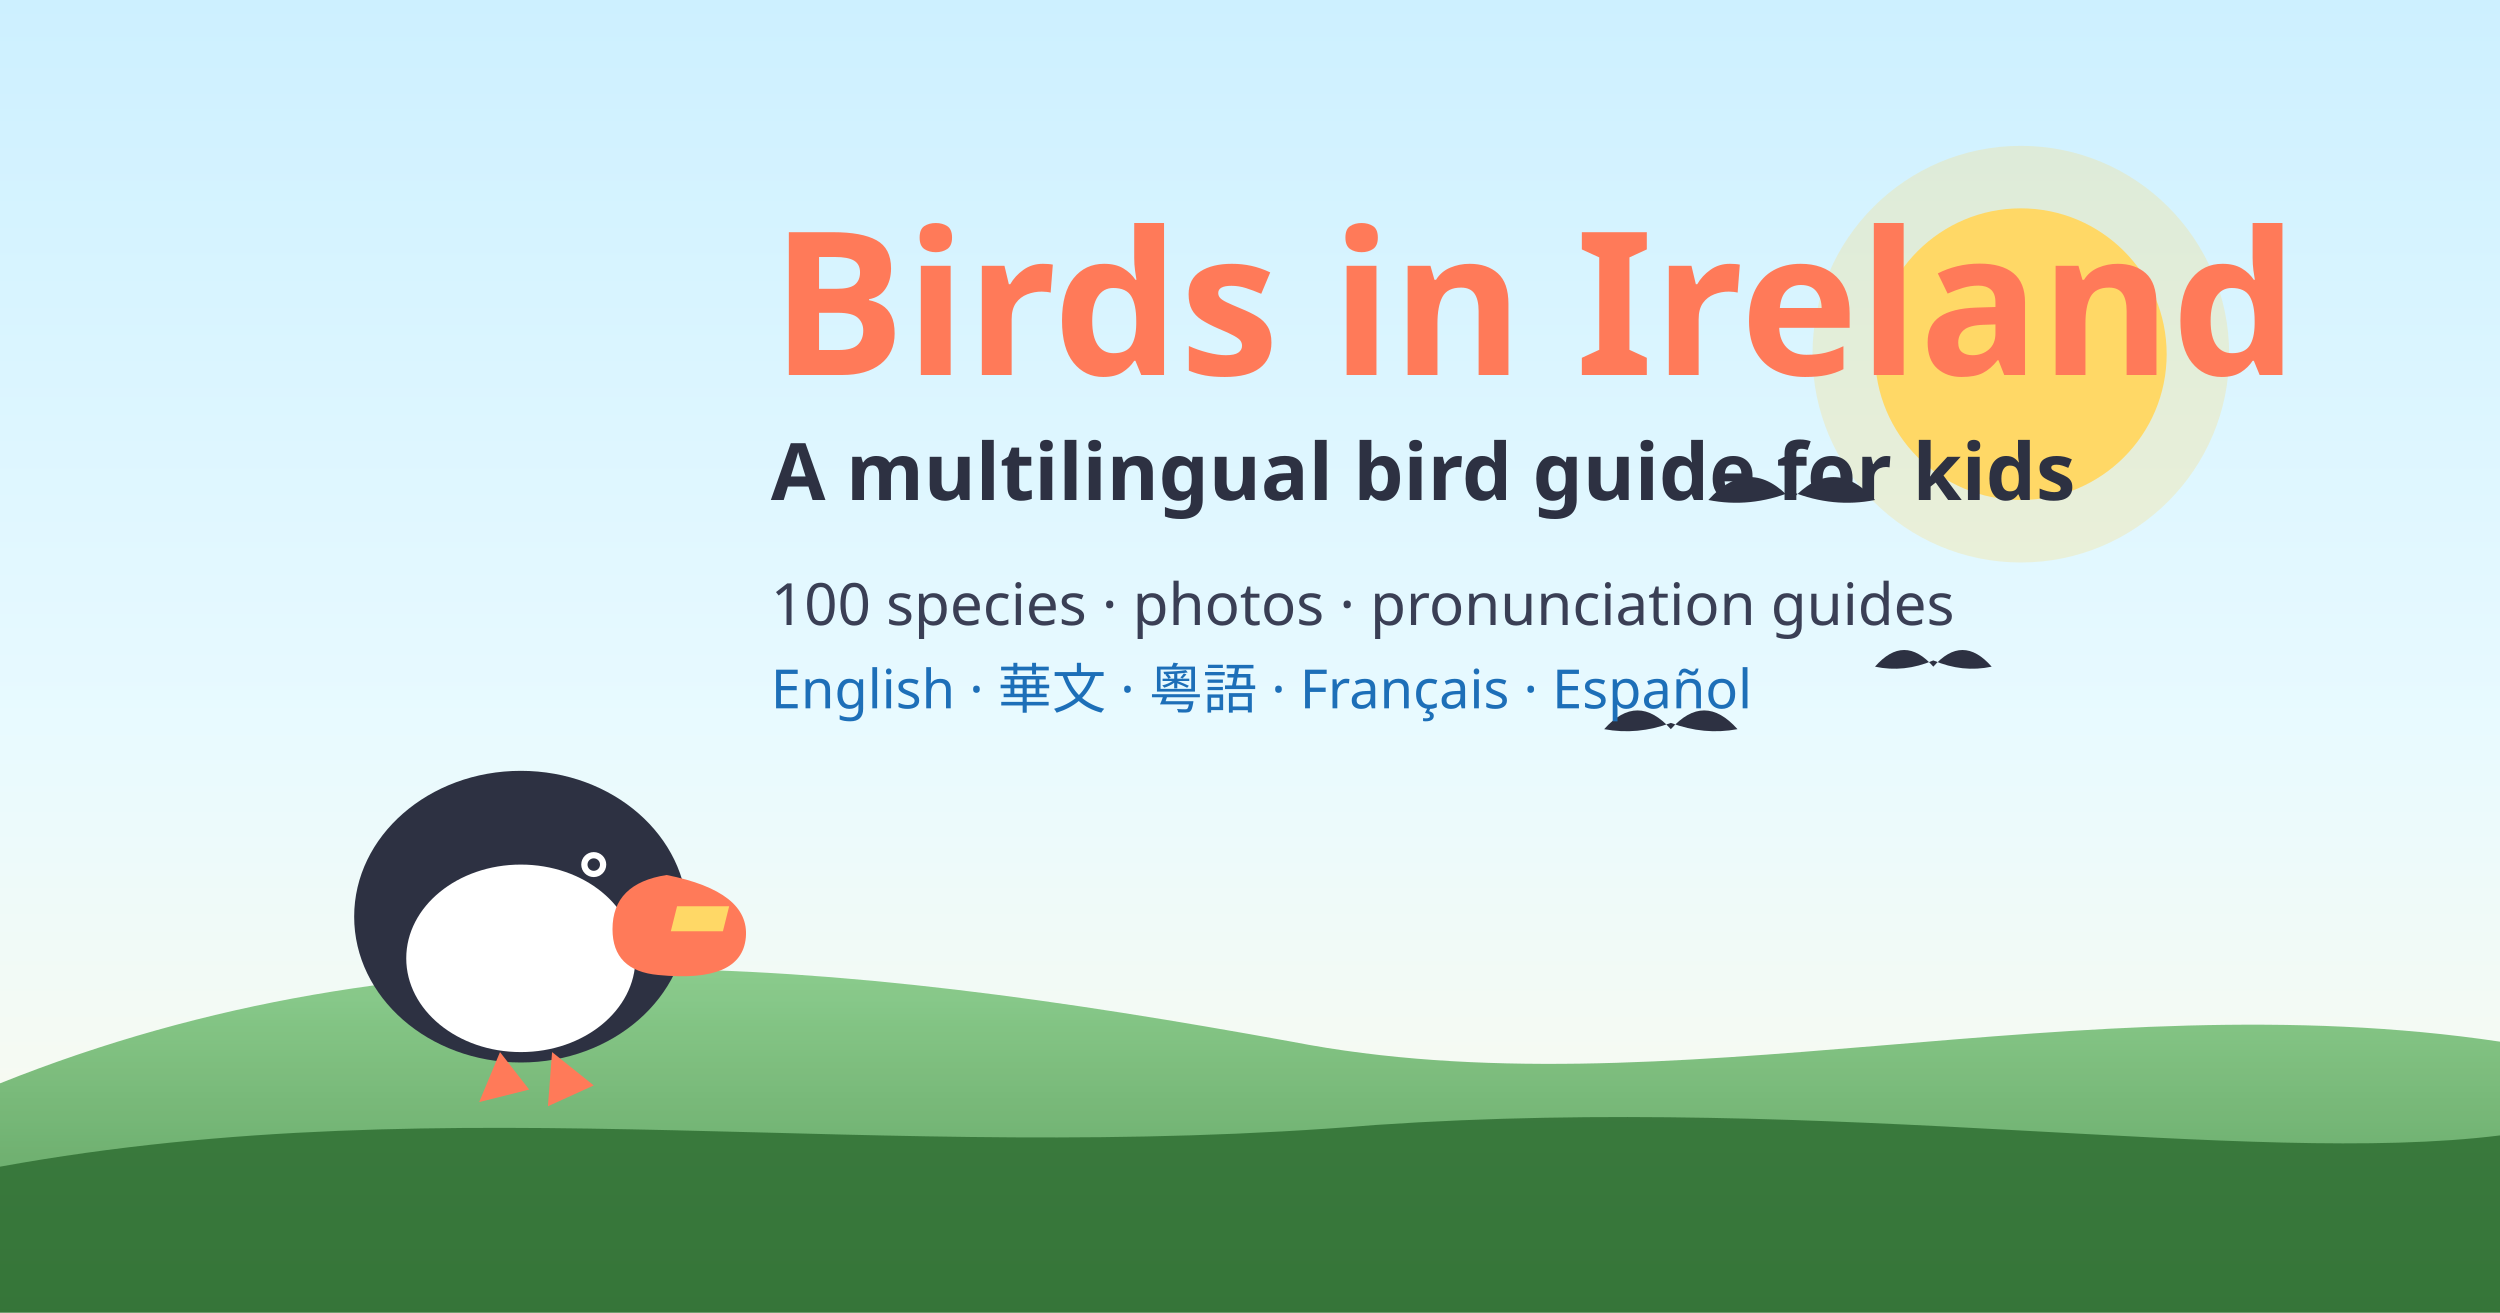
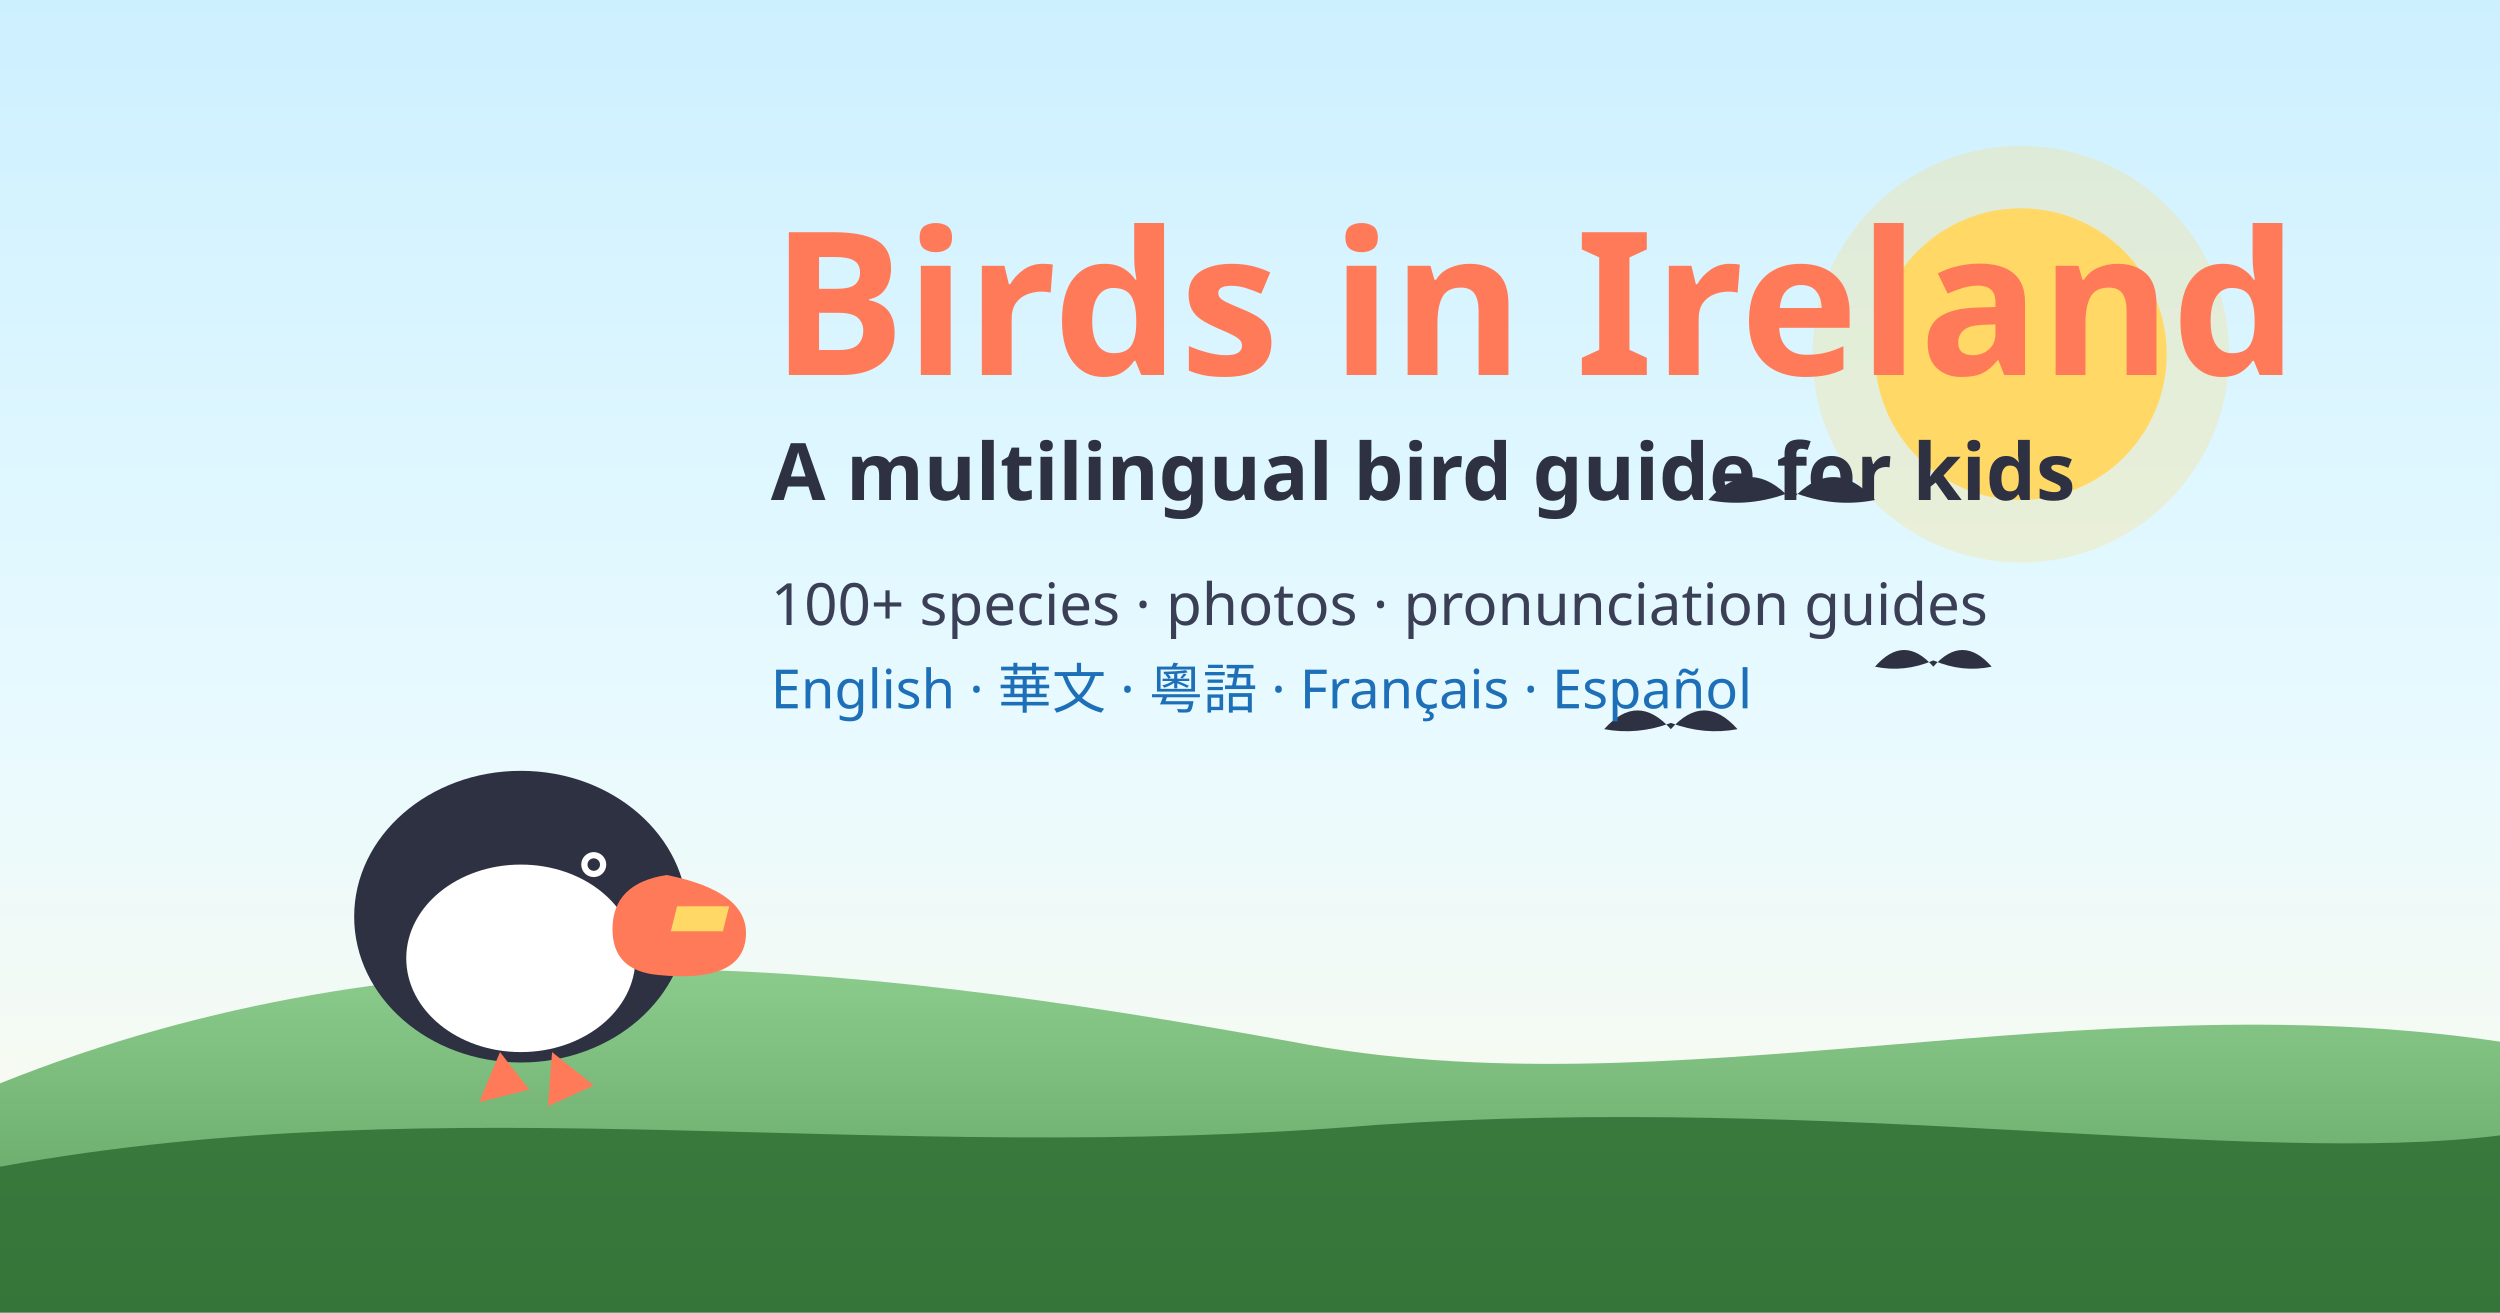
<svg xmlns="http://www.w3.org/2000/svg" viewBox="0 0 1200 630" width="1200" height="630" role="img" aria-label="Birds in Ireland: a multilingual bird guide for kids">
  <defs>
    <linearGradient id="sky" x1="0" y1="0" x2="0" y2="1">
      <stop offset="0%" stop-color="#cdf0ff" />
      <stop offset="55%" stop-color="#e8faff" />
      <stop offset="100%" stop-color="#fffaea" />
    </linearGradient>
    <linearGradient id="hill" x1="0" y1="0" x2="0" y2="1">
      <stop offset="0%" stop-color="#79c47a" />
      <stop offset="100%" stop-color="#3d8b41" />
    </linearGradient>
  </defs>
  <rect width="1200" height="630" fill="url(#sky)" />
  <path d="M0,520 C200,440 400,460 620,500 C800,535 1000,470 1200,500 L1200,630 L0,630 Z" fill="url(#hill)" opacity="0.85" />
  <path d="M0,560 C220,520 420,560 660,540 C880,525 1080,560 1200,545 L1200,630 L0,630 Z" fill="#2f6f33" opacity="0.85" />
  <circle cx="970" cy="170" r="70" fill="#ffd866" />
  <circle cx="970" cy="170" r="100" fill="#ffd866" opacity="0.25" />
  <g fill="#2d3142">
    <path d="M820 240 q20 -22 40 0 q20 -22 40 0 q-20 4 -40 -4 q-20 8 -40 4 z" />
    <path d="M900 320 q14 -16 28 0 q14 -16 28 0 q-14 3 -28 -3 q-14 6 -28 3 z" />
    <path d="M770 350 q16 -18 32 0 q16 -18 32 0 q-16 3 -32 -3 q-16 6 -32 3 z" />
  </g>
  <g transform="translate(170 360)">
    <ellipse cx="80" cy="80" rx="80" ry="70" fill="#2d3142" />
    <ellipse cx="80" cy="100" rx="55" ry="45" fill="#ffffff" />
    <circle cx="115" cy="55" r="6" fill="#ffffff" />
    <circle cx="115" cy="55" r="3" fill="#2d3142" />
    <path d="M150 60 q40 8 38 30 q-2 22 -42 18 q-22 -2 -22 -22 q0 -22 26 -26 z" fill="#ff7a59" />
    <path d="M155 75 l25 0 l-3 12 l-25 0 z" fill="#ffd866" />
    <path d="M70 145 l-10 24 l24 -6 z" fill="#ff7a59" />
    <path d="M95 145 l-2 26 l22 -10 z" fill="#ff7a59" />
  </g>
  <text x="370" y="180" font-family="'Comic Sans MS','Quicksand','Trebuchet MS',sans-serif" font-size="96" font-weight="800" fill="#ff7a59">Birds in Ireland</text>
  <text x="370" y="240" font-family="'Comic Sans MS','Quicksand',sans-serif" font-size="38" font-weight="700" fill="#2d3142">A multilingual bird guide for kids</text>
-   <text x="370" y="300" font-family="'Comic Sans MS','Quicksand',sans-serif" font-size="28" fill="#3a3f55">100 species · photos · pronunciation guides</text>
+   <text x="370" y="300" font-family="'Comic Sans MS','Quicksand',sans-serif" font-size="28" fill="#3a3f55">100+ species · photos · pronunciation guides</text>
  <text x="370" y="340" font-family="'Comic Sans MS','Quicksand',sans-serif" font-size="26" fill="#1d6fb8">English · 華文 · 粵語 · Français · Español</text>
</svg>
